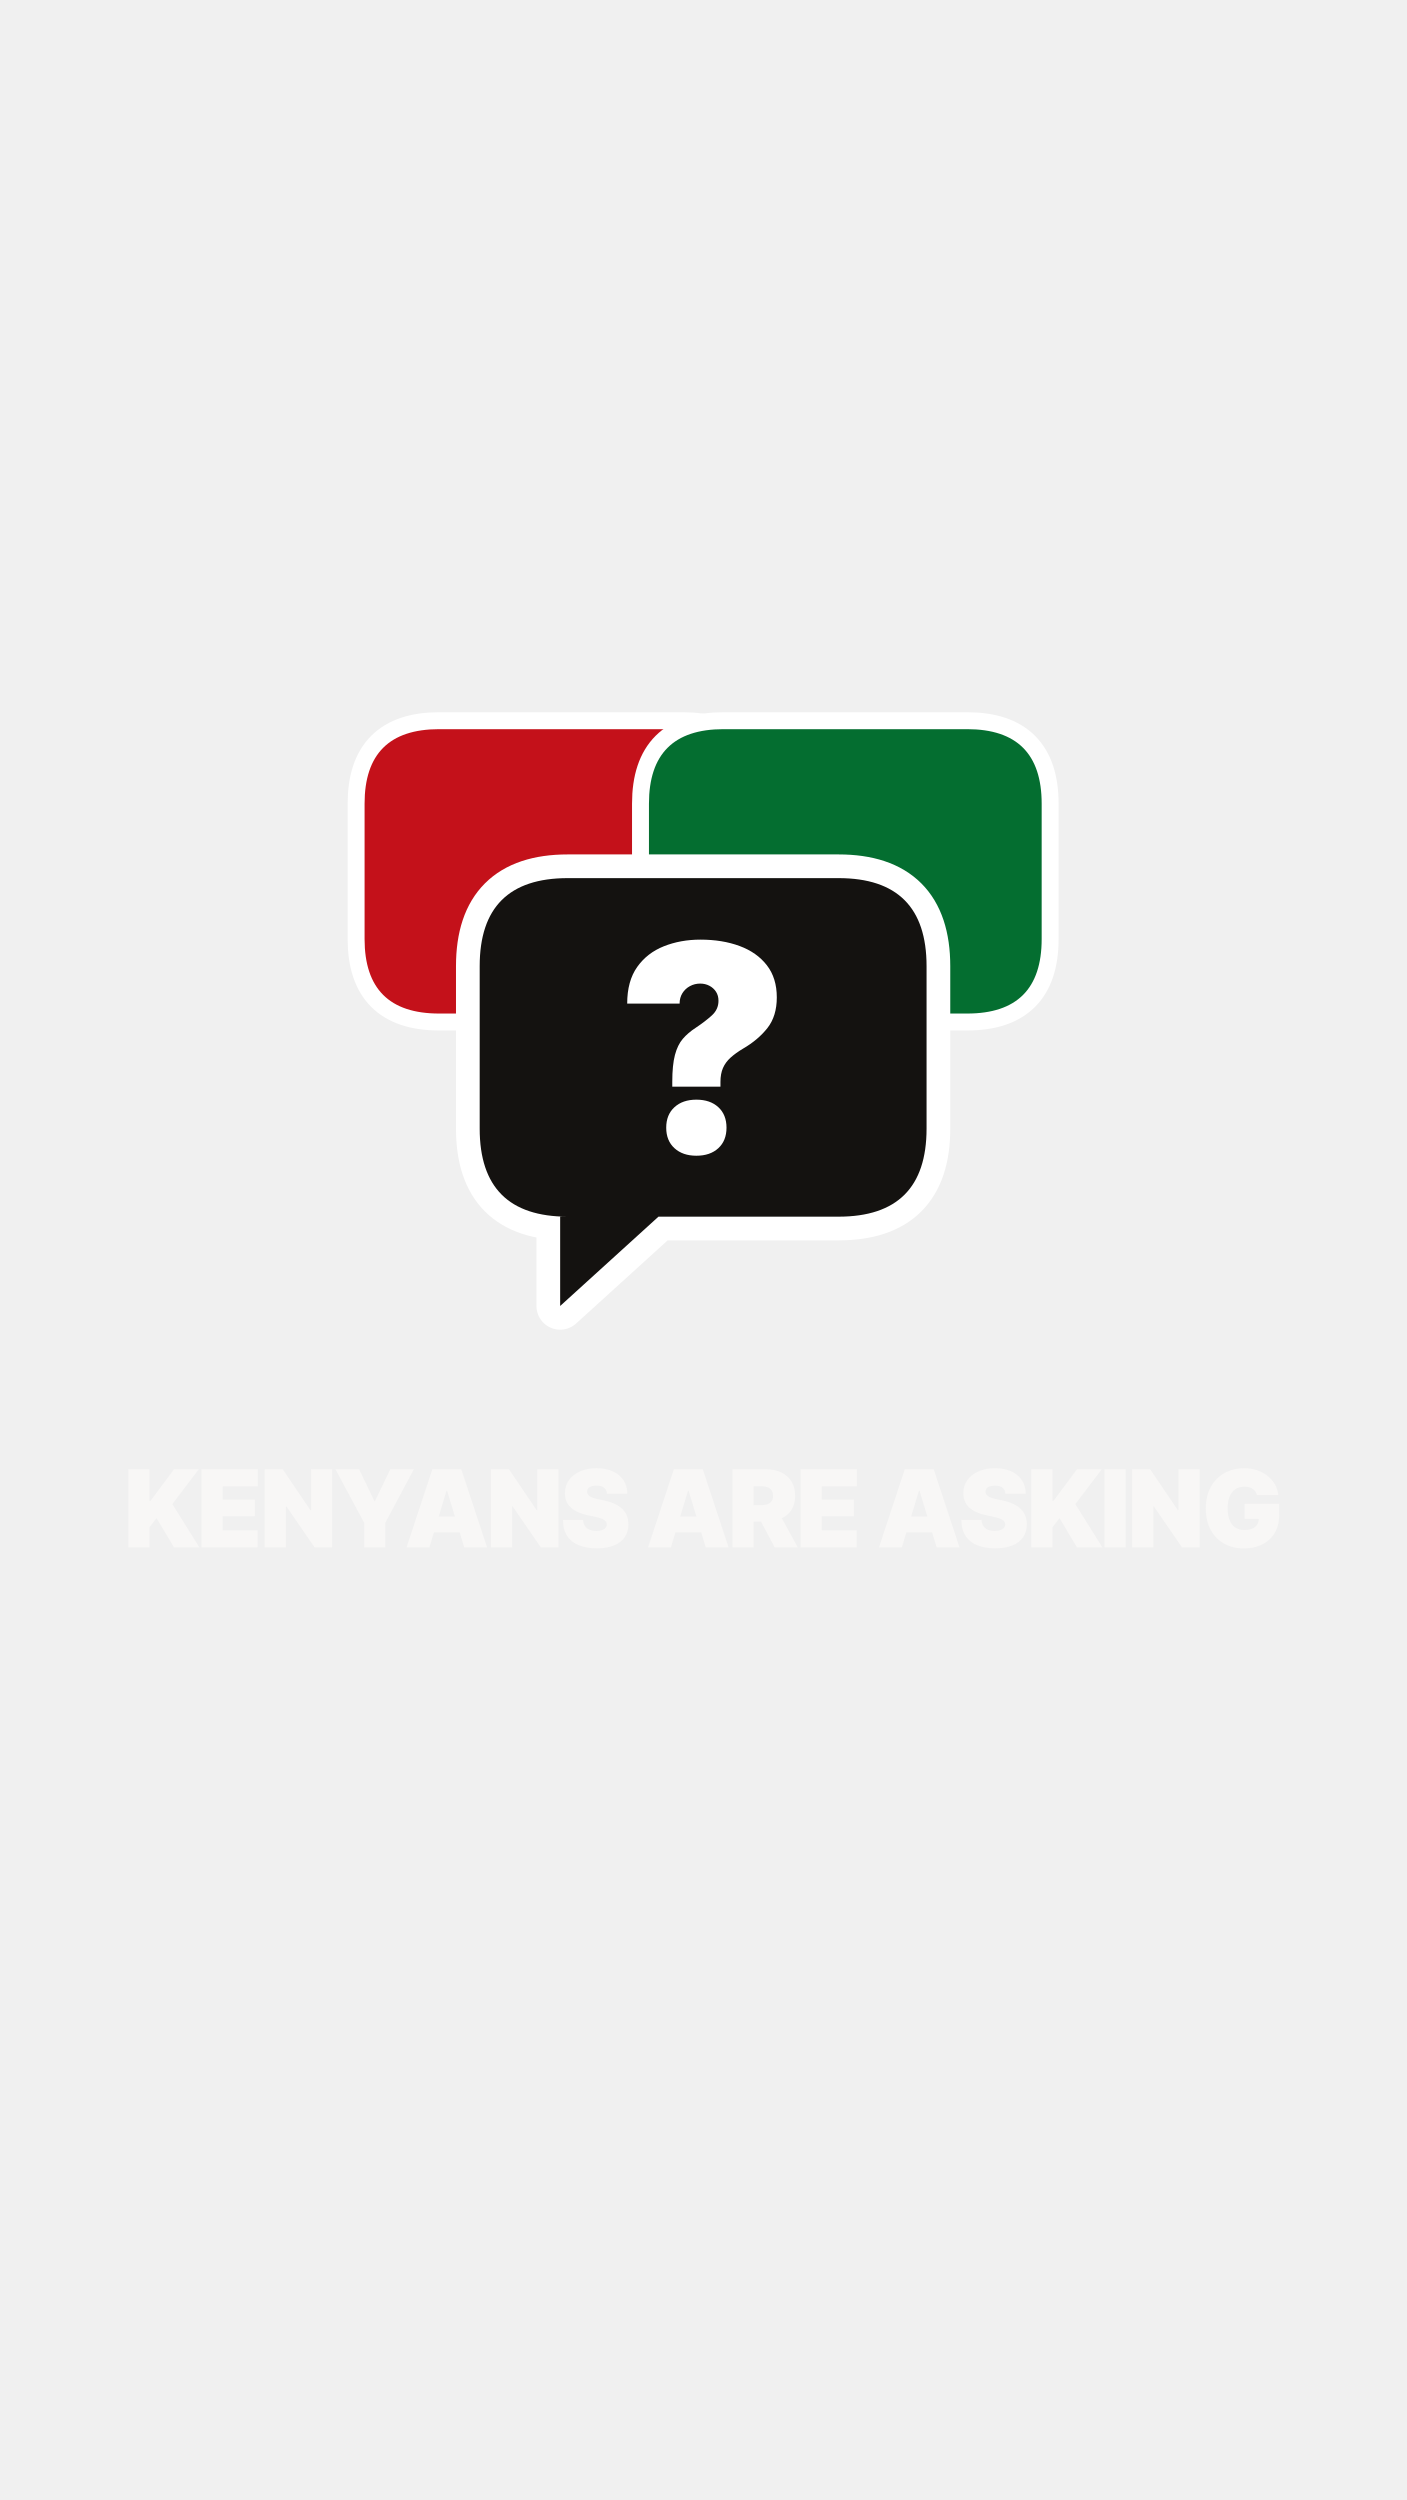
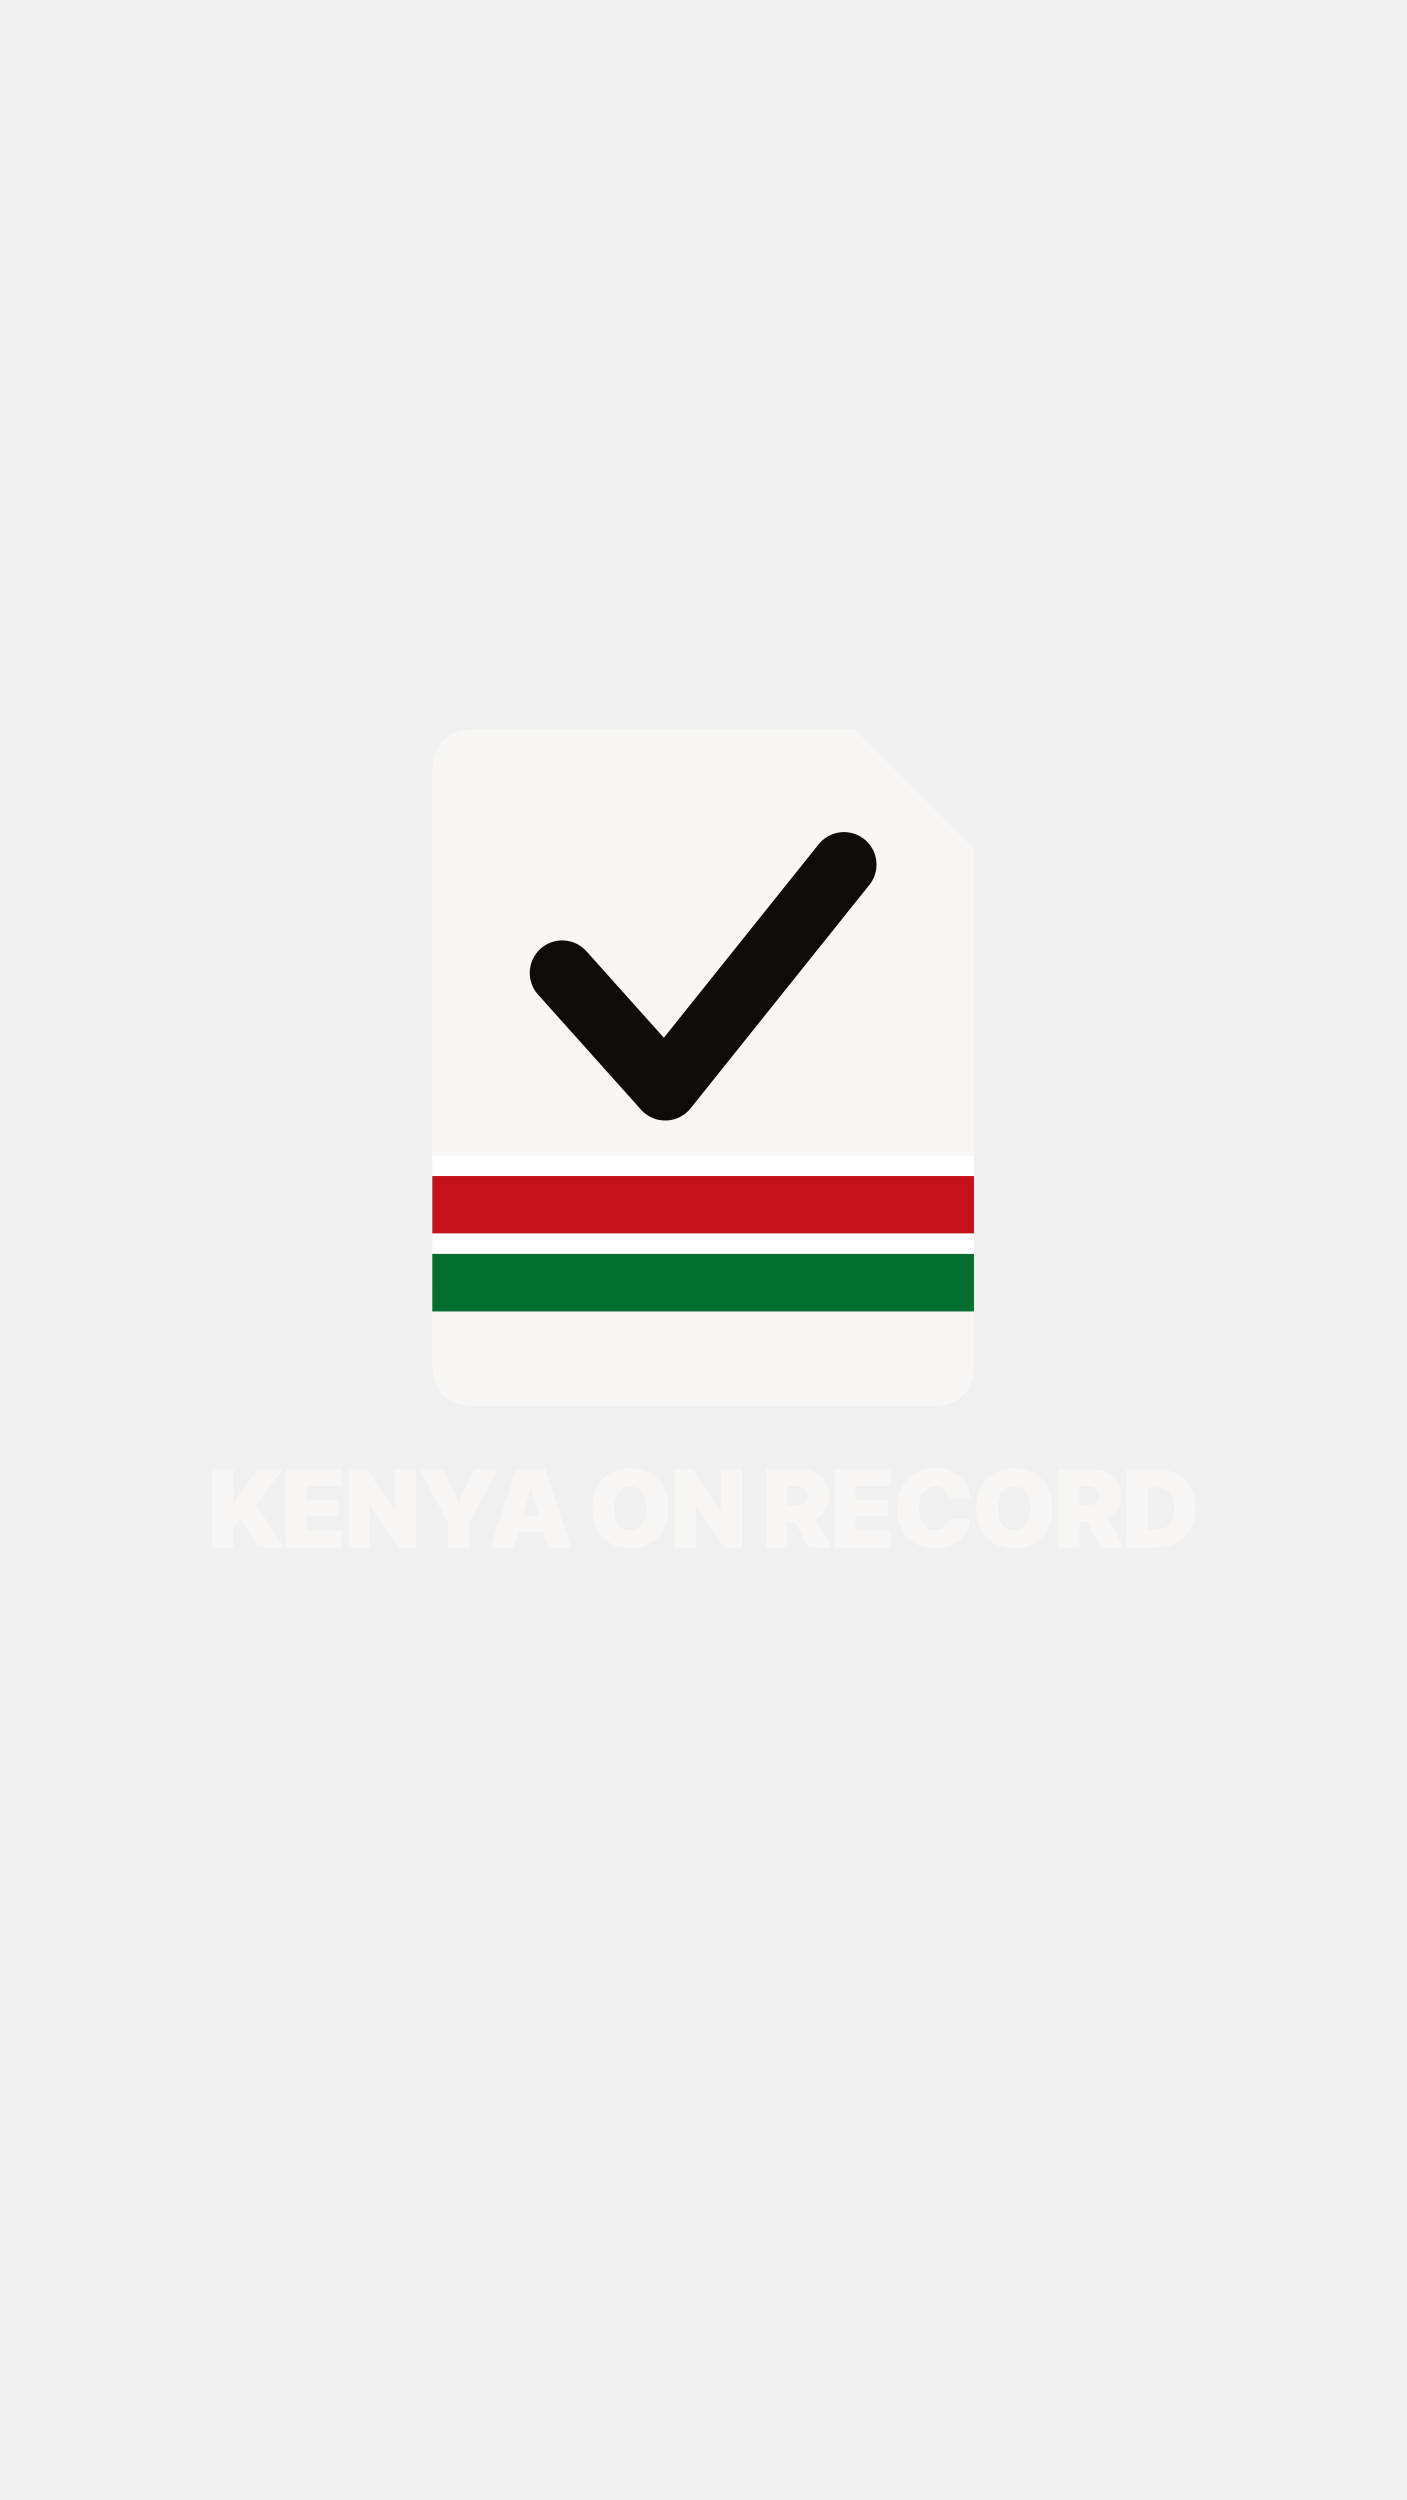
<svg xmlns="http://www.w3.org/2000/svg" viewBox="0 0 1080 1920" width="1080" height="1920">
-   <g id="red" style="transform-origin:431px 669px">
-     <path d="M337.2,560.0 H524.4 Q581.6,560.0 581.6,617.2 V721.2 Q581.6,778.4 524.4,778.4 H337.2 Q280.0,778.4 280.0,721.2 V617.2 Q280.0,560.0 337.2,560.0 Z" fill="#FFFFFF" stroke="#FFFFFF" stroke-width="26.0" stroke-linejoin="round" />
-     <path d="M337.2,560.0 H524.4 Q581.6,560.0 581.6,617.2 V721.2 Q581.6,778.4 524.4,778.4 H337.2 Q280.0,778.4 280.0,721.2 V617.2 Q280.0,560.0 337.2,560.0 Z" fill="#C4111A" />
+   <g id="black" style="transform-origin:540px 794px">
+     <path d="M365.3,560.0 H656.5 L748.0,651.5 V1046.7 Q748.0,1080.0 714.7,1080.0 H365.3 Q332.0,1080.0 332.0,1046.7 V593.3 Q332.0,560.0 365.3,560.0 Z" fill="#F8F7F6" />
  </g>
-   <g id="green" style="transform-origin:649px 669px">
-     <path d="M555.6,560.0 H742.8 Q800.0,560.0 800.0,617.2 V721.2 Q800.0,778.4 742.8,778.4 H555.6 Q498.4,778.4 498.4,721.2 V617.2 Q498.4,560.0 555.6,560.0 Z" fill="#FFFFFF" stroke="#FFFFFF" stroke-width="26.0" stroke-linejoin="round" />
-     <path d="M555.6,560.0 H742.8 Q800.0,560.0 800.0,617.2 V721.2 Q800.0,778.4 742.8,778.4 H555.6 Q498.4,778.4 498.4,721.2 V617.2 Q498.4,560.0 555.6,560.0 Z" fill="#046E30" />
+   <g id="red" style="transform-origin:540px 872px">
+     <rect x="332.0" y="887.6" width="416.0" height="44.2" fill="#FFFFFF" />
+     <rect x="332.0" y="903.2" width="416.0" height="44.2" fill="#C4111A" />
  </g>
-   <g id="black" style="transform-origin:540px 794px">
-     <path d="M436.0,674.4 H644.0 Q711.6,674.4 711.6,742.0 V866.8 Q711.6,934.4 644.0,934.4 H505.7 L430.2,1003.0 L430.2,934.4 H436.0 Q368.4,934.4 368.4,866.8 V742.0 Q368.4,674.4 436.0,674.4 Z" fill="#FFFFFF" stroke="#FFFFFF" stroke-width="36.4" stroke-linejoin="round" />
-     <path d="M436.0,674.4 H644.0 Q711.6,674.4 711.6,742.0 V866.8 Q711.6,934.4 644.0,934.4 H505.7 L430.2,1003.0 L430.2,934.4 H436.0 Q368.4,934.4 368.4,866.8 V742.0 Q368.4,674.4 436.0,674.4 Z" fill="#141210" />
+   <g id="green" style="transform-origin:540px 914px">
+     <rect x="332.0" y="947.4" width="416.0" height="44.2" fill="#FFFFFF" />
+     <rect x="332.0" y="963.0" width="416.0" height="44.2" fill="#046E30" />
  </g>
  <g id="q" style="transform-origin:540px 794px">
-     <path d="M516.307 834.584V830.906Q516.307 817.923 518.362 810.188Q520.418 802.453 524.421 797.801Q528.424 793.148 534.266 789.362Q541.731 784.385 546.762 779.787Q551.792 775.189 551.792 768.59Q551.792 764.587 549.899 761.666Q548.006 758.745 544.814 757.068Q541.623 755.391 537.728 755.391Q533.509 755.391 529.884 757.338Q526.26 759.286 524.096 762.748Q521.933 766.21 521.933 770.754H481.687Q481.687 753.443 489.368 742.625Q497.049 731.806 509.87 726.721Q522.69 721.636 537.944 721.636Q554.822 721.636 568.075 726.559Q581.328 731.481 588.955 741.326Q596.582 751.172 596.582 765.993Q596.582 780.382 589.388 789.524Q582.193 798.666 570.617 805.374Q564.991 808.728 561.097 812.244Q557.202 815.76 555.254 820.195Q553.307 824.631 553.307 830.906V834.584ZM534.807 887.597Q524.313 887.597 517.984 881.808Q511.655 876.02 511.655 866.067Q511.655 856.114 517.984 850.326Q524.313 844.538 534.807 844.538Q545.409 844.538 551.684 850.326Q557.959 856.114 557.959 866.067Q557.959 876.02 551.684 881.808Q545.409 887.597 534.807 887.597Z" fill="#FFFFFF" />
+     <path d="M431.8,747.2 L510.9,835.6 L648.2,664.0" fill="none" stroke="#0E0C0B" stroke-width="49.9" stroke-linecap="round" stroke-linejoin="round" />
  </g>
  <g id="word">
-     <path d="M98.542 1188.4V1128.4H114.81V1152.642H115.616L133.656 1128.4H152.663L132.367 1155.138L153.146 1188.4H133.656L120.206 1165.93L114.81 1172.937V1188.4ZM154.737 1188.4V1128.4H197.986V1141.528H171.006V1151.675H195.73V1164.481H171.006V1175.272H197.824V1188.4ZM255.147 1128.4V1188.4H241.617L219.953 1156.91H219.55V1188.4H203.282V1128.4H217.134L238.396 1159.809H238.879V1128.4ZM257.625 1128.4H275.826L287.504 1152.803H287.987L299.746 1128.4H317.866L295.88 1169.554V1188.4H279.692V1169.554ZM329.783 1188.4H312.226L332.038 1128.4H354.266L374.078 1188.4H356.521L343.393 1144.91H342.91ZM326.561 1164.722H359.581V1176.883H326.561ZM428.904 1128.4V1188.4H415.374L393.71 1156.91H393.307V1188.4H377.038V1128.4H390.891L412.152 1159.809H412.636V1128.4ZM458.281 1189.125Q450.469 1189.125 444.65 1186.809Q438.831 1184.494 435.61 1179.662Q432.388 1174.83 432.348 1167.299H447.811Q447.972 1170.038 449.2 1171.93Q450.428 1173.823 452.663 1174.789Q454.898 1175.756 458.039 1175.756Q460.657 1175.756 462.428 1175.111Q464.2 1174.467 465.106 1173.319Q466.012 1172.172 466.012 1170.682Q466.012 1169.313 465.147 1168.286Q464.281 1167.259 462.308 1166.413Q460.334 1165.568 456.992 1164.883L450.952 1163.595Q443.019 1161.903 438.449 1157.816Q433.878 1153.729 433.878 1146.682Q433.878 1140.964 436.979 1136.675Q440.079 1132.387 445.536 1129.991Q450.992 1127.595 458.12 1127.595Q465.408 1127.595 470.704 1130.031Q475.999 1132.467 478.878 1136.877Q481.757 1141.286 481.798 1147.165H466.173Q465.972 1144.226 464.019 1142.595Q462.066 1140.964 458.12 1140.964Q455.623 1140.964 454.012 1141.548Q452.402 1142.132 451.637 1143.179Q450.871 1144.226 450.871 1145.554Q450.871 1146.964 451.697 1148.031Q452.522 1149.098 454.314 1149.883Q456.106 1150.668 458.925 1151.272L463.838 1152.319Q468.791 1153.366 472.355 1155.098Q475.918 1156.83 478.194 1159.145Q480.469 1161.46 481.536 1164.36Q482.603 1167.259 482.603 1170.682Q482.603 1176.601 479.683 1180.729Q476.764 1184.856 471.328 1186.991Q465.892 1189.125 458.281 1189.125ZM515.262 1188.4H497.705L517.517 1128.4H539.746L559.558 1188.4H542.001L528.873 1144.91H528.39ZM512.041 1164.722H545.061V1176.883H512.041ZM562.518 1188.4V1128.4H588.37Q595.055 1128.4 600.068 1130.836Q605.082 1133.272 607.881 1137.843Q610.679 1142.413 610.679 1148.776Q610.679 1155.219 607.82 1159.648Q604.961 1164.078 599.807 1166.333Q594.652 1168.588 587.807 1168.588H572.344V1155.944H584.505Q587.404 1155.944 589.458 1155.219Q591.511 1154.494 592.599 1152.923Q593.686 1151.353 593.686 1148.776Q593.686 1146.199 592.599 1144.588Q591.511 1142.977 589.458 1142.212Q587.404 1141.447 584.505 1141.447H578.787V1188.4ZM594.974 1188.4 580.317 1160.856H597.632L612.693 1188.4ZM614.848 1188.4V1128.4H658.096V1141.528H631.116V1151.675H655.841V1164.481H631.116V1175.272H657.935V1188.4ZM692.608 1188.4H675.051L694.863 1128.4H717.091L736.903 1188.4H719.346L706.219 1144.91H705.735ZM689.386 1164.722H722.406V1176.883H689.386ZM764.266 1189.125Q756.454 1189.125 750.635 1186.809Q744.817 1184.494 741.595 1179.662Q738.374 1174.83 738.333 1167.299H753.797Q753.958 1170.038 755.186 1171.93Q756.414 1173.823 758.649 1174.789Q760.884 1175.756 764.025 1175.756Q766.642 1175.756 768.414 1175.111Q770.186 1174.467 771.092 1173.319Q771.998 1172.172 771.998 1170.682Q771.998 1169.313 771.132 1168.286Q770.266 1167.259 768.293 1166.413Q766.32 1165.568 762.978 1164.883L756.937 1163.595Q749.005 1161.903 744.434 1157.816Q739.864 1153.729 739.864 1146.682Q739.864 1140.964 742.964 1136.675Q746.065 1132.387 751.521 1129.991Q756.978 1127.595 764.105 1127.595Q771.394 1127.595 776.689 1130.031Q781.984 1132.467 784.864 1136.877Q787.743 1141.286 787.783 1147.165H772.159Q771.958 1144.226 770.005 1142.595Q768.052 1140.964 764.105 1140.964Q761.609 1140.964 759.998 1141.548Q758.387 1142.132 757.622 1143.179Q756.857 1144.226 756.857 1145.554Q756.857 1146.964 757.682 1148.031Q758.508 1149.098 760.3 1149.883Q762.092 1150.668 764.911 1151.272L769.823 1152.319Q774.776 1153.366 778.34 1155.098Q781.904 1156.83 784.179 1159.145Q786.454 1161.46 787.521 1164.36Q788.588 1167.259 788.588 1170.682Q788.588 1176.601 785.669 1180.729Q782.75 1184.856 777.313 1186.991Q771.877 1189.125 764.266 1189.125ZM792.032 1188.4V1128.4H808.301V1152.642H809.106L827.146 1128.4H846.153L825.858 1155.138L846.636 1188.4H827.146L813.697 1165.93L808.301 1172.937V1188.4ZM864.496 1128.4V1188.4H848.228V1128.4ZM921.336 1128.4V1188.4H907.806L886.141 1156.91H885.739V1188.4H869.47V1128.4H883.322L904.584 1159.809H905.067V1128.4ZM955.464 1189.205Q946.726 1189.205 940.102 1185.481Q933.478 1181.756 929.773 1174.87Q926.068 1167.984 926.068 1158.521Q926.068 1148.615 930.035 1141.709Q934.001 1134.803 940.645 1131.199Q947.29 1127.595 955.384 1127.595Q960.699 1127.595 965.27 1129.105Q969.84 1130.615 973.384 1133.393Q976.927 1136.172 979.082 1139.937Q981.236 1143.702 981.719 1148.212H965.29Q964.927 1146.682 964.102 1145.474Q963.276 1144.266 962.048 1143.44Q960.82 1142.615 959.229 1142.192Q957.639 1141.769 955.706 1141.769Q951.639 1141.769 948.739 1143.722Q945.84 1145.675 944.33 1149.38Q942.82 1153.085 942.82 1158.279Q942.82 1163.554 944.27 1167.299Q945.719 1171.044 948.558 1173.038Q951.397 1175.031 955.625 1175.031Q959.33 1175.031 961.806 1173.944Q964.283 1172.856 965.511 1170.863Q966.739 1168.87 966.739 1166.172L969.558 1166.494H955.867V1154.897H982.444V1163.192Q982.444 1171.407 978.981 1177.226Q975.518 1183.044 969.417 1186.125Q963.317 1189.205 955.464 1189.205Z" fill="#F8F7F6" />
+     <path d="M163.023 1188.4V1128.4H179.291V1152.642H180.097L198.137 1128.4H217.144L196.848 1155.138L217.627 1188.4H198.137L184.687 1165.93L179.291 1172.937V1188.4ZM219.218 1188.4V1128.4H262.467V1141.528H235.487V1151.675H260.212V1164.481H235.487V1175.272H262.306V1188.4ZM319.628 1128.4V1188.4H306.098L284.434 1156.91H284.031V1188.4H267.763V1128.4H281.615L302.877 1159.809H303.36V1128.4ZM322.106 1128.4H340.307L351.985 1152.803H352.468L364.227 1128.4H382.347L360.361 1169.554V1188.4H344.173V1169.554ZM394.264 1188.4H376.707L396.519 1128.4H418.747L438.559 1188.4H421.002L407.874 1144.91H407.391ZM391.042 1164.722H424.062V1176.883H391.042ZM484.104 1189.205Q475.93 1189.205 469.306 1185.662Q462.681 1182.118 458.816 1175.252Q454.95 1168.387 454.95 1158.44Q454.95 1148.413 458.816 1141.528Q462.681 1134.642 469.306 1131.118Q475.93 1127.595 484.104 1127.595Q492.279 1127.595 498.883 1131.118Q505.487 1134.642 509.373 1141.528Q513.259 1148.413 513.259 1158.44Q513.259 1168.427 509.373 1175.293Q505.487 1182.158 498.883 1185.682Q492.279 1189.205 484.104 1189.205ZM484.104 1175.031Q488.171 1175.031 490.93 1173.118Q493.688 1171.205 495.097 1167.501Q496.507 1163.796 496.507 1158.44Q496.507 1153.044 495.097 1149.319Q493.688 1145.595 490.93 1143.682Q488.171 1141.769 484.104 1141.769Q480.077 1141.769 477.319 1143.682Q474.561 1145.595 473.131 1149.319Q471.701 1153.044 471.701 1158.44Q471.701 1163.796 473.131 1167.501Q474.561 1171.205 477.319 1173.118Q480.077 1175.031 484.104 1175.031ZM569.857 1128.4V1188.4H556.326L534.662 1156.91H534.259V1188.4H517.991V1128.4H531.843L553.105 1159.809H553.588V1128.4ZM588.503 1188.4V1128.4H614.355Q621.039 1128.4 626.053 1130.836Q631.066 1133.272 633.865 1137.843Q636.664 1142.413 636.664 1148.776Q636.664 1155.219 633.805 1159.648Q630.946 1164.078 625.791 1166.333Q620.637 1168.588 613.791 1168.588H598.328V1155.944H610.489Q613.388 1155.944 615.442 1155.219Q617.496 1154.494 618.583 1152.923Q619.67 1151.353 619.67 1148.776Q619.67 1146.199 618.583 1144.588Q617.496 1142.977 615.442 1142.212Q613.388 1141.447 610.489 1141.447H604.771V1188.4ZM620.959 1188.4 606.301 1160.856H623.617L638.677 1188.4ZM640.832 1188.4V1128.4H684.081V1141.528H657.101V1151.675H681.826V1164.481H657.101V1175.272H683.919V1188.4ZM718.048 1189.205Q709.833 1189.205 703.289 1185.662Q696.746 1182.118 692.94 1175.252Q689.135 1168.387 689.135 1158.44Q689.135 1148.413 693.001 1141.528Q696.867 1134.642 703.43 1131.118Q709.994 1127.595 718.048 1127.595Q723.726 1127.595 728.518 1129.145Q733.31 1130.695 736.914 1133.695Q740.518 1136.695 742.692 1141.024Q744.867 1145.353 745.35 1150.95H728.84Q728.679 1148.897 727.934 1147.205Q727.189 1145.514 725.88 1144.306Q724.571 1143.098 722.739 1142.434Q720.907 1141.769 718.531 1141.769Q714.464 1141.769 711.625 1143.762Q708.786 1145.756 707.336 1149.481Q705.887 1153.205 705.887 1158.44Q705.887 1163.917 707.377 1167.621Q708.867 1171.326 711.665 1173.179Q714.464 1175.031 718.45 1175.031Q720.706 1175.031 722.477 1174.467Q724.249 1173.903 725.578 1172.816Q726.907 1171.729 727.732 1170.199Q728.558 1168.668 728.84 1166.736H745.35Q745.068 1170.561 743.236 1174.528Q741.403 1178.494 738.001 1181.816Q734.598 1185.138 729.625 1187.172Q724.652 1189.205 718.048 1189.205ZM778.914 1189.205Q770.74 1189.205 764.116 1185.662Q757.492 1182.118 753.626 1175.252Q749.76 1168.387 749.76 1158.44Q749.76 1148.413 753.626 1141.528Q757.492 1134.642 764.116 1131.118Q770.74 1127.595 778.914 1127.595Q787.089 1127.595 793.693 1131.118Q800.297 1134.642 804.183 1141.528Q808.069 1148.413 808.069 1158.44Q808.069 1168.427 804.183 1175.293Q800.297 1182.158 793.693 1185.682Q787.089 1189.205 778.914 1189.205ZM778.914 1175.031Q782.981 1175.031 785.74 1173.118Q788.498 1171.205 789.908 1167.501Q791.317 1163.796 791.317 1158.44Q791.317 1153.044 789.908 1149.319Q788.498 1145.595 785.74 1143.682Q782.981 1141.769 778.914 1141.769Q774.888 1141.769 772.129 1143.682Q769.371 1145.595 767.941 1149.319Q766.512 1153.044 766.512 1158.44Q766.512 1163.796 767.941 1167.501Q769.371 1171.205 772.129 1173.118Q774.888 1175.031 778.914 1175.031ZM812.801 1188.4V1128.4H838.653Q845.338 1128.4 850.351 1130.836Q855.365 1133.272 858.163 1137.843Q860.962 1142.413 860.962 1148.776Q860.962 1155.219 858.103 1159.648Q855.244 1164.078 850.09 1166.333Q844.935 1168.588 838.09 1168.588H822.627V1155.944H834.788Q837.687 1155.944 839.741 1155.219Q841.794 1154.494 842.882 1152.923Q843.969 1151.353 843.969 1148.776Q843.969 1146.199 842.882 1144.588Q841.794 1142.977 839.741 1142.212Q837.687 1141.447 834.788 1141.447H829.07V1188.4ZM845.257 1188.4 830.6 1160.856H847.915L862.976 1188.4ZM888.245 1188.4H871.815V1174.548H887.601Q892.07 1174.548 895.231 1173.138Q898.392 1171.729 900.043 1168.205Q901.694 1164.682 901.694 1158.44Q901.694 1152.158 900.023 1148.635Q898.352 1145.111 895.09 1143.682Q891.829 1142.252 887.117 1142.252H871.574V1128.4H888.003Q897.265 1128.4 903.99 1132.004Q910.715 1135.608 914.379 1142.333Q918.043 1149.058 918.043 1158.44Q918.043 1167.783 914.399 1174.507Q910.755 1181.232 904.07 1184.816Q897.386 1188.4 888.245 1188.4ZM881.399 1128.4V1188.4H865.131V1128.4Z" fill="#F8F7F6" />
  </g>
</svg>
